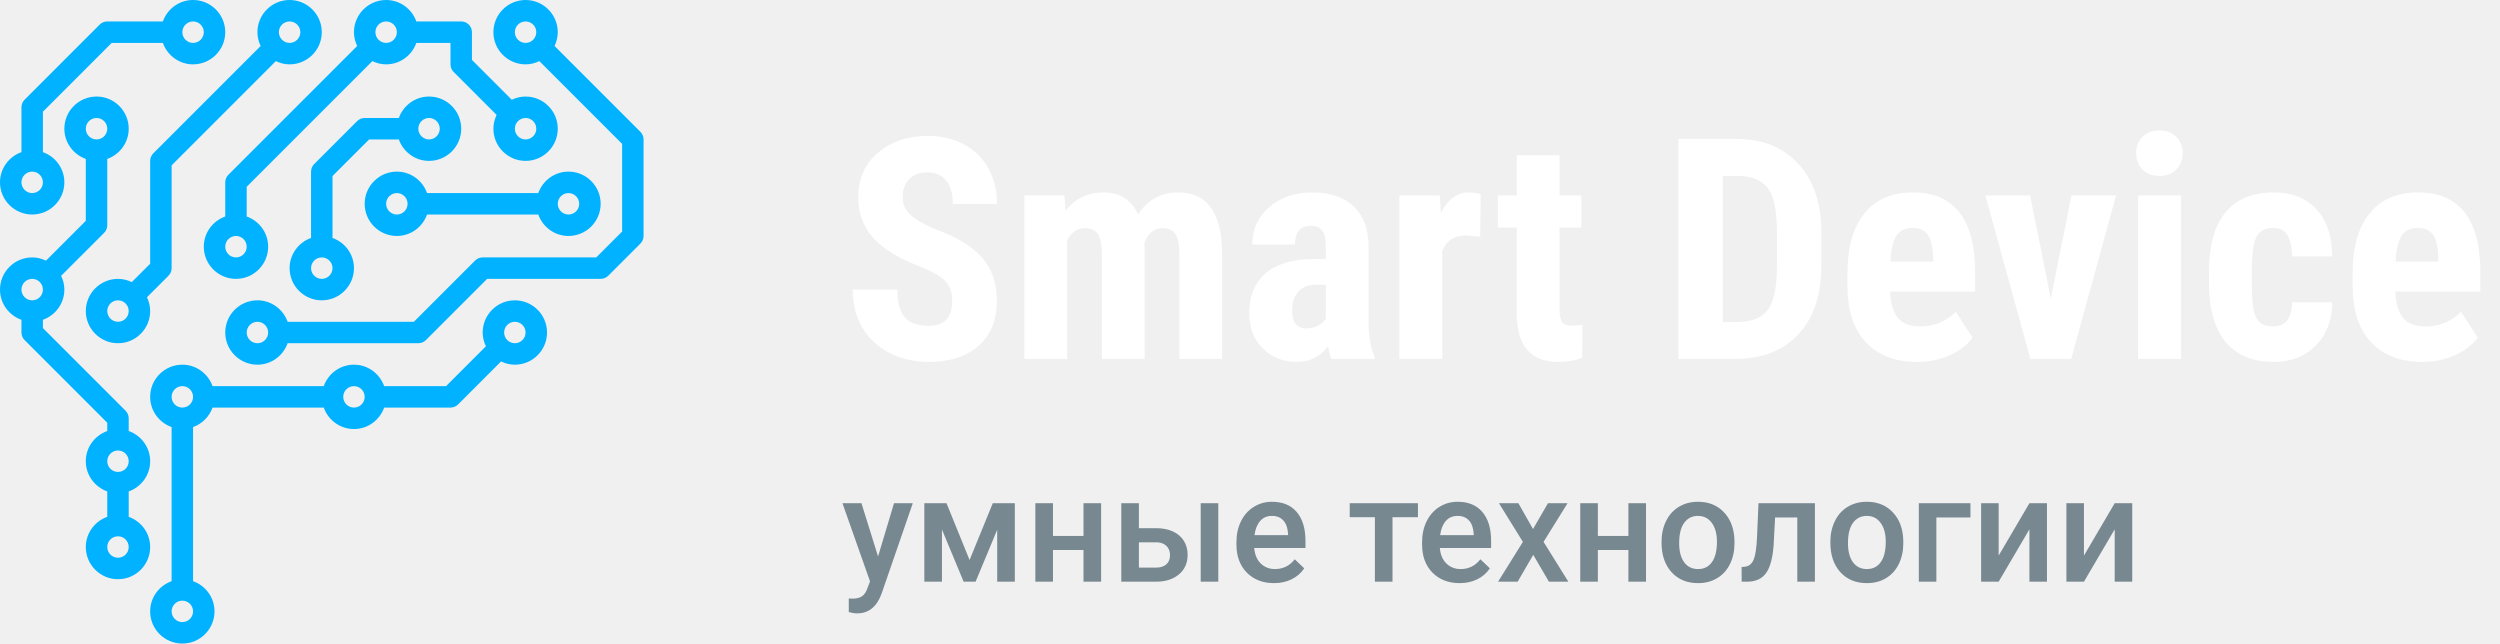
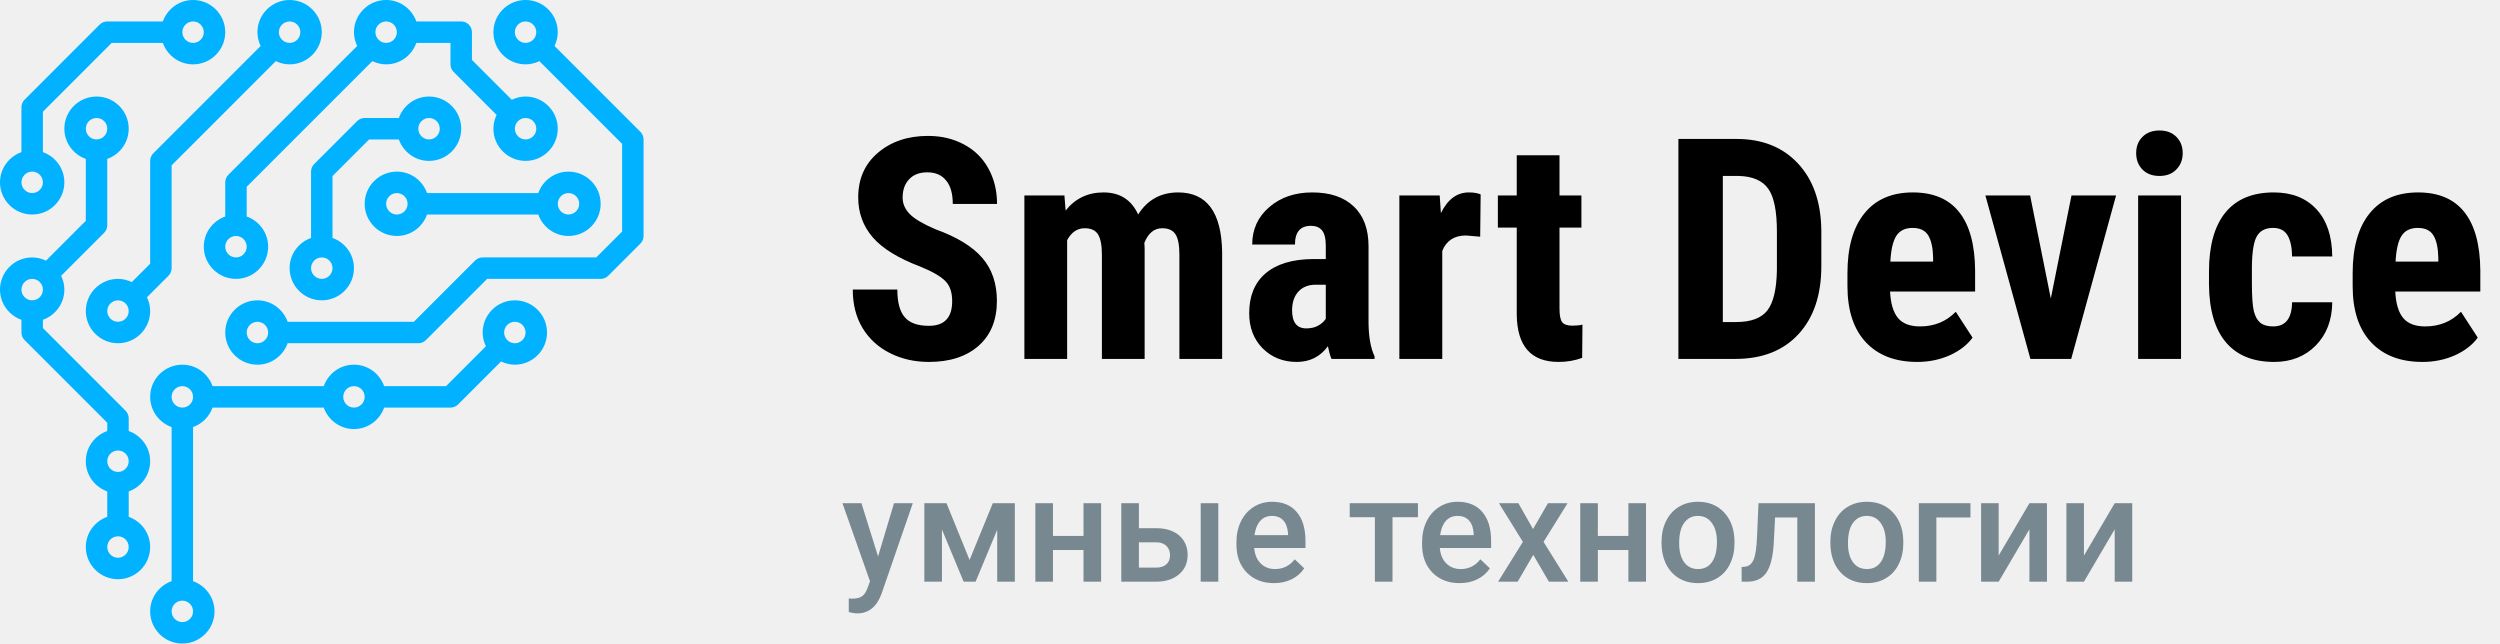
<svg xmlns="http://www.w3.org/2000/svg" width="202" height="52" viewBox="0 0 202 52" fill="none">
-   <path d="M76.936 24.337C76.936 23.613 76.748 23.067 76.374 22.701C76.008 22.327 75.336 21.94 74.36 21.541C72.578 20.866 71.296 20.077 70.515 19.173C69.733 18.262 69.343 17.188 69.343 15.951C69.343 14.453 69.872 13.253 70.93 12.35C71.996 11.438 73.347 10.982 74.982 10.982C76.073 10.982 77.045 11.214 77.9 11.678C78.754 12.134 79.409 12.781 79.865 13.619C80.329 14.457 80.561 15.409 80.561 16.476H76.984C76.984 15.646 76.805 15.015 76.447 14.584C76.097 14.144 75.589 13.924 74.921 13.924C74.295 13.924 73.806 14.111 73.457 14.486C73.107 14.852 72.932 15.348 72.932 15.975C72.932 16.463 73.127 16.907 73.518 17.306C73.908 17.696 74.6 18.103 75.593 18.526C77.326 19.153 78.584 19.922 79.365 20.834C80.154 21.745 80.549 22.905 80.549 24.312C80.549 25.859 80.056 27.067 79.072 27.938C78.087 28.809 76.748 29.244 75.056 29.244C73.908 29.244 72.862 29.008 71.918 28.536C70.974 28.064 70.234 27.389 69.697 26.51C69.168 25.631 68.903 24.593 68.903 23.397H72.504C72.504 24.422 72.704 25.167 73.103 25.631C73.501 26.095 74.152 26.327 75.056 26.327C76.309 26.327 76.936 25.663 76.936 24.337ZM86.005 15.792L86.103 17.013C86.876 16.036 87.897 15.548 89.167 15.548C90.485 15.548 91.417 16.142 91.962 17.33C92.719 16.142 93.797 15.548 95.197 15.548C97.508 15.548 98.692 17.147 98.749 20.345V29H95.295V20.565C95.295 19.8 95.189 19.255 94.978 18.929C94.766 18.604 94.408 18.441 93.903 18.441C93.26 18.441 92.78 18.836 92.463 19.625L92.487 20.04V29H89.033V20.589C89.033 19.832 88.931 19.287 88.728 18.954C88.524 18.612 88.162 18.441 87.641 18.441C87.047 18.441 86.575 18.762 86.225 19.405V29H82.77V15.792H86.005ZM107.587 29C107.49 28.797 107.392 28.455 107.294 27.975C106.676 28.821 105.838 29.244 104.78 29.244C103.673 29.244 102.753 28.878 102.021 28.145C101.297 27.413 100.935 26.465 100.935 25.301C100.935 23.918 101.374 22.848 102.253 22.091C103.14 21.334 104.414 20.947 106.074 20.931H107.124V19.869C107.124 19.275 107.022 18.856 106.818 18.612C106.615 18.368 106.318 18.246 105.927 18.246C105.065 18.246 104.633 18.75 104.633 19.759H101.179C101.179 18.539 101.634 17.534 102.546 16.744C103.465 15.947 104.625 15.548 106.025 15.548C107.473 15.548 108.592 15.926 109.382 16.683C110.179 17.432 110.578 18.506 110.578 19.906V26.119C110.594 27.259 110.757 28.15 111.066 28.793V29H107.587ZM105.549 26.534C105.931 26.534 106.257 26.457 106.525 26.302C106.794 26.148 106.993 25.965 107.124 25.753V23.006H106.293C105.708 23.006 105.244 23.194 104.902 23.568C104.568 23.942 104.401 24.443 104.401 25.069C104.401 26.046 104.784 26.534 105.549 26.534ZM119.599 19.125L118.452 19.027C117.508 19.027 116.869 19.442 116.535 20.272V29H113.068V15.792H116.328L116.425 17.22C116.971 16.105 117.723 15.548 118.684 15.548C119.074 15.548 119.392 15.601 119.636 15.707L119.599 19.125ZM126.008 12.545V15.792H127.778V18.392H126.008V24.947C126.008 25.468 126.077 25.826 126.215 26.021C126.362 26.217 126.639 26.314 127.045 26.314C127.379 26.314 127.652 26.286 127.863 26.229L127.839 28.915C127.253 29.134 126.618 29.244 125.935 29.244C123.705 29.244 122.578 27.966 122.553 25.411V18.392H121.027V15.792H122.553V12.545H126.008ZM135.615 29V11.227H140.314C142.39 11.227 144.042 11.886 145.271 13.204C146.507 14.523 147.138 16.329 147.163 18.624V21.505C147.163 23.84 146.544 25.676 145.307 27.01C144.078 28.337 142.382 29 140.217 29H135.615ZM139.204 14.217V26.021H140.278C141.474 26.021 142.316 25.708 142.805 25.081C143.293 24.447 143.549 23.356 143.574 21.81V18.722C143.574 17.061 143.342 15.906 142.878 15.255C142.414 14.596 141.625 14.25 140.51 14.217H139.204ZM154.914 29.244C153.14 29.244 151.757 28.715 150.764 27.657C149.771 26.599 149.274 25.086 149.274 23.116V22.066C149.274 19.983 149.73 18.376 150.642 17.245C151.553 16.113 152.859 15.548 154.56 15.548C156.22 15.548 157.469 16.081 158.308 17.147C159.146 18.205 159.573 19.776 159.589 21.859V23.556H152.717C152.766 24.532 152.981 25.248 153.364 25.704C153.746 26.152 154.336 26.375 155.134 26.375C156.289 26.375 157.254 25.981 158.027 25.191L159.382 27.279C158.959 27.865 158.344 28.341 157.539 28.707C156.733 29.065 155.858 29.244 154.914 29.244ZM152.741 21.139H156.196V20.821C156.18 20.032 156.049 19.434 155.805 19.027C155.561 18.62 155.138 18.416 154.536 18.416C153.933 18.416 153.494 18.632 153.217 19.064C152.949 19.495 152.79 20.186 152.741 21.139ZM165.705 24.117L167.377 15.792H170.979L167.353 29H164.057L160.419 15.792H164.033L165.705 24.117ZM176.228 29H172.761V15.792H176.228V29ZM172.602 12.374C172.602 11.837 172.773 11.398 173.115 11.056C173.457 10.714 173.912 10.543 174.482 10.543C175.052 10.543 175.507 10.714 175.849 11.056C176.191 11.398 176.362 11.837 176.362 12.374C176.362 12.903 176.191 13.342 175.849 13.692C175.515 14.042 175.06 14.217 174.482 14.217C173.904 14.217 173.444 14.042 173.103 13.692C172.769 13.342 172.602 12.903 172.602 12.374ZM183.674 26.375C184.675 26.375 185.183 25.724 185.2 24.422H188.447C188.431 25.863 187.987 27.026 187.116 27.914C186.245 28.801 185.122 29.244 183.747 29.244C182.046 29.244 180.748 28.715 179.853 27.657C178.958 26.599 178.502 25.041 178.486 22.982V21.932C178.486 19.857 178.925 18.274 179.804 17.184C180.691 16.093 181.997 15.548 183.723 15.548C185.179 15.548 186.327 15.999 187.165 16.903C188.003 17.798 188.431 19.072 188.447 20.724H185.2C185.192 19.983 185.069 19.413 184.833 19.015C184.597 18.616 184.207 18.416 183.662 18.416C183.059 18.416 182.628 18.632 182.368 19.064C182.107 19.487 181.969 20.313 181.953 21.541V22.884C181.953 23.959 182.006 24.711 182.111 25.143C182.217 25.566 182.392 25.879 182.636 26.082C182.88 26.278 183.226 26.375 183.674 26.375ZM195.734 29.244C193.96 29.244 192.577 28.715 191.584 27.657C190.591 26.599 190.095 25.086 190.095 23.116V22.066C190.095 19.983 190.55 18.376 191.462 17.245C192.373 16.113 193.68 15.548 195.38 15.548C197.041 15.548 198.29 16.081 199.128 17.147C199.966 18.205 200.393 19.776 200.41 21.859V23.556H193.537C193.586 24.532 193.802 25.248 194.184 25.704C194.567 26.152 195.157 26.375 195.954 26.375C197.11 26.375 198.074 25.981 198.847 25.191L200.202 27.279C199.779 27.865 199.165 28.341 198.359 28.707C197.553 29.065 196.678 29.244 195.734 29.244ZM193.562 21.139H197.016V20.821C197 20.032 196.87 19.434 196.625 19.027C196.381 18.62 195.958 18.416 195.356 18.416C194.754 18.416 194.314 18.632 194.038 19.064C193.769 19.495 193.61 20.186 193.562 21.139Z" fill="white" />
+   <path d="M76.936 24.337C76.936 23.613 76.748 23.067 76.374 22.701C76.008 22.327 75.336 21.94 74.36 21.541C72.578 20.866 71.296 20.077 70.515 19.173C69.733 18.262 69.343 17.188 69.343 15.951C69.343 14.453 69.872 13.253 70.93 12.35C71.996 11.438 73.347 10.982 74.982 10.982C76.073 10.982 77.045 11.214 77.9 11.678C78.754 12.134 79.409 12.781 79.865 13.619C80.329 14.457 80.561 15.409 80.561 16.476H76.984C76.984 15.646 76.805 15.015 76.447 14.584C76.097 14.144 75.589 13.924 74.921 13.924C74.295 13.924 73.806 14.111 73.457 14.486C73.107 14.852 72.932 15.348 72.932 15.975C72.932 16.463 73.127 16.907 73.518 17.306C73.908 17.696 74.6 18.103 75.593 18.526C77.326 19.153 78.584 19.922 79.365 20.834C80.154 21.745 80.549 22.905 80.549 24.312C80.549 25.859 80.056 27.067 79.072 27.938C78.087 28.809 76.748 29.244 75.056 29.244C73.908 29.244 72.862 29.008 71.918 28.536C70.974 28.064 70.234 27.389 69.697 26.51C69.168 25.631 68.903 24.593 68.903 23.397H72.504C72.504 24.422 72.704 25.167 73.103 25.631C73.501 26.095 74.152 26.327 75.056 26.327C76.309 26.327 76.936 25.663 76.936 24.337ZM86.005 15.792L86.103 17.013C86.876 16.036 87.897 15.548 89.167 15.548C90.485 15.548 91.417 16.142 91.962 17.33C92.719 16.142 93.797 15.548 95.197 15.548C97.508 15.548 98.692 17.147 98.749 20.345V29H95.295V20.565C95.295 19.8 95.189 19.255 94.978 18.929C94.766 18.604 94.408 18.441 93.903 18.441C93.26 18.441 92.78 18.836 92.463 19.625L92.487 20.04V29H89.033V20.589C89.033 19.832 88.931 19.287 88.728 18.954C88.524 18.612 88.162 18.441 87.641 18.441C87.047 18.441 86.575 18.762 86.225 19.405V29H82.77V15.792H86.005ZM107.587 29C107.49 28.797 107.392 28.455 107.294 27.975C106.676 28.821 105.838 29.244 104.78 29.244C103.673 29.244 102.753 28.878 102.021 28.145C101.297 27.413 100.935 26.465 100.935 25.301C100.935 23.918 101.374 22.848 102.253 22.091C103.14 21.334 104.414 20.947 106.074 20.931H107.124V19.869C107.124 19.275 107.022 18.856 106.818 18.612C106.615 18.368 106.318 18.246 105.927 18.246C105.065 18.246 104.633 18.75 104.633 19.759H101.179C101.179 18.539 101.634 17.534 102.546 16.744C103.465 15.947 104.625 15.548 106.025 15.548C107.473 15.548 108.592 15.926 109.382 16.683C110.179 17.432 110.578 18.506 110.578 19.906V26.119C110.594 27.259 110.757 28.15 111.066 28.793V29H107.587ZM105.549 26.534C105.931 26.534 106.257 26.457 106.525 26.302C106.794 26.148 106.993 25.965 107.124 25.753V23.006H106.293C105.708 23.006 105.244 23.194 104.902 23.568C104.568 23.942 104.401 24.443 104.401 25.069C104.401 26.046 104.784 26.534 105.549 26.534ZM119.599 19.125L118.452 19.027C117.508 19.027 116.869 19.442 116.535 20.272V29H113.068V15.792H116.328L116.425 17.22C116.971 16.105 117.723 15.548 118.684 15.548C119.074 15.548 119.392 15.601 119.636 15.707L119.599 19.125ZM126.008 12.545V15.792H127.778V18.392H126.008V24.947C126.008 25.468 126.077 25.826 126.215 26.021C126.362 26.217 126.639 26.314 127.045 26.314C127.379 26.314 127.652 26.286 127.863 26.229L127.839 28.915C127.253 29.134 126.618 29.244 125.935 29.244C123.705 29.244 122.578 27.966 122.553 25.411V18.392H121.027V15.792H122.553V12.545H126.008ZM135.615 29V11.227H140.314C142.39 11.227 144.042 11.886 145.271 13.204C146.507 14.523 147.138 16.329 147.163 18.624V21.505C147.163 23.84 146.544 25.676 145.307 27.01C144.078 28.337 142.382 29 140.217 29H135.615ZM139.204 14.217V26.021H140.278C141.474 26.021 142.316 25.708 142.805 25.081C143.293 24.447 143.549 23.356 143.574 21.81V18.722C143.574 17.061 143.342 15.906 142.878 15.255C142.414 14.596 141.625 14.25 140.51 14.217H139.204ZM154.914 29.244C153.14 29.244 151.757 28.715 150.764 27.657C149.771 26.599 149.274 25.086 149.274 23.116V22.066C149.274 19.983 149.73 18.376 150.642 17.245C151.553 16.113 152.859 15.548 154.56 15.548C156.22 15.548 157.469 16.081 158.308 17.147C159.146 18.205 159.573 19.776 159.589 21.859V23.556H152.717C152.766 24.532 152.981 25.248 153.364 25.704C153.746 26.152 154.336 26.375 155.134 26.375C156.289 26.375 157.254 25.981 158.027 25.191L159.382 27.279C158.959 27.865 158.344 28.341 157.539 28.707C156.733 29.065 155.858 29.244 154.914 29.244ZM152.741 21.139H156.196V20.821C156.18 20.032 156.049 19.434 155.805 19.027C155.561 18.62 155.138 18.416 154.536 18.416C153.933 18.416 153.494 18.632 153.217 19.064C152.949 19.495 152.79 20.186 152.741 21.139ZM165.705 24.117L167.377 15.792H170.979L167.353 29H164.057L160.419 15.792H164.033L165.705 24.117ZM176.228 29H172.761V15.792H176.228V29ZM172.602 12.374C172.602 11.837 172.773 11.398 173.115 11.056C173.457 10.714 173.912 10.543 174.482 10.543C175.052 10.543 175.507 10.714 175.849 11.056C176.191 11.398 176.362 11.837 176.362 12.374C176.362 12.903 176.191 13.342 175.849 13.692C175.515 14.042 175.06 14.217 174.482 14.217C173.904 14.217 173.444 14.042 173.103 13.692C172.769 13.342 172.602 12.903 172.602 12.374ZM183.674 26.375C184.675 26.375 185.183 25.724 185.2 24.422H188.447C188.431 25.863 187.987 27.026 187.116 27.914C186.245 28.801 185.122 29.244 183.747 29.244C182.046 29.244 180.748 28.715 179.853 27.657C178.958 26.599 178.502 25.041 178.486 22.982V21.932C178.486 19.857 178.925 18.274 179.804 17.184C180.691 16.093 181.997 15.548 183.723 15.548C185.179 15.548 186.327 15.999 187.165 16.903C188.003 17.798 188.431 19.072 188.447 20.724H185.2C185.192 19.983 185.069 19.413 184.833 19.015C184.597 18.616 184.207 18.416 183.662 18.416C183.059 18.416 182.628 18.632 182.368 19.064C182.107 19.487 181.969 20.313 181.953 21.541V22.884C181.953 23.959 182.006 24.711 182.111 25.143C182.217 25.566 182.392 25.879 182.636 26.082C182.88 26.278 183.226 26.375 183.674 26.375ZM195.734 29.244C193.96 29.244 192.577 28.715 191.584 27.657C190.591 26.599 190.095 25.086 190.095 23.116V22.066C190.095 19.983 190.55 18.376 191.462 17.245C192.373 16.113 193.68 15.548 195.38 15.548C197.041 15.548 198.29 16.081 199.128 17.147C199.966 18.205 200.393 19.776 200.41 21.859V23.556H193.537C193.586 24.532 193.802 25.248 194.184 25.704C194.567 26.152 195.157 26.375 195.954 26.375C197.11 26.375 198.074 25.981 198.847 25.191L200.202 27.279C199.779 27.865 199.165 28.341 198.359 28.707C197.553 29.065 196.678 29.244 195.734 29.244ZM193.562 21.139H197.016V20.821C197 20.032 196.87 19.434 196.625 19.027C196.381 18.62 195.958 18.416 195.356 18.416C194.754 18.416 194.314 18.632 194.038 19.064C193.769 19.495 193.61 20.186 193.562 21.139Z" fill="currentColor" />
  <path d="M70.947 44.961L72.236 40.66H73.754L71.234 47.961C70.848 49.027 70.191 49.56 69.266 49.56C69.059 49.56 68.83 49.525 68.58 49.455V48.353L68.85 48.371C69.209 48.371 69.478 48.305 69.658 48.172C69.842 48.043 69.986 47.824 70.092 47.516L70.297 46.971L68.07 40.66H69.606L70.947 44.961ZM78.342 45.248L80.217 40.66H81.998V47H80.574V42.805L78.828 47H77.861L76.109 42.781V47H74.686V40.66H76.478L78.342 45.248ZM88.971 47H87.547V44.44H85.08V47H83.656V40.66H85.08V43.303H87.547V40.66H88.971V47ZM92.023 42.676H93.418C93.938 42.676 94.391 42.766 94.777 42.945C95.164 43.125 95.457 43.377 95.656 43.701C95.859 44.025 95.961 44.402 95.961 44.832C95.961 45.484 95.731 46.008 95.269 46.402C94.809 46.797 94.195 46.996 93.43 47H90.6V40.66H92.023V42.676ZM98.439 47H97.016V40.66H98.439V47ZM92.023 43.818V45.863H93.412C93.76 45.863 94.033 45.777 94.232 45.605C94.436 45.43 94.537 45.182 94.537 44.861C94.537 44.541 94.438 44.289 94.238 44.105C94.043 43.918 93.777 43.822 93.441 43.818H92.023ZM102.939 47.117C102.037 47.117 101.305 46.834 100.742 46.268C100.184 45.697 99.904 44.94 99.904 43.994V43.818C99.904 43.185 100.025 42.621 100.268 42.125C100.514 41.625 100.857 41.236 101.299 40.959C101.74 40.682 102.232 40.543 102.775 40.543C103.639 40.543 104.305 40.818 104.773 41.369C105.246 41.92 105.482 42.699 105.482 43.707V44.281H101.34C101.383 44.805 101.557 45.219 101.861 45.523C102.17 45.828 102.557 45.98 103.021 45.98C103.674 45.98 104.205 45.717 104.615 45.19L105.383 45.922C105.129 46.301 104.789 46.596 104.363 46.807C103.941 47.014 103.467 47.117 102.939 47.117ZM102.77 41.685C102.379 41.685 102.062 41.822 101.82 42.096C101.582 42.369 101.43 42.75 101.363 43.238H104.076V43.133C104.045 42.656 103.918 42.297 103.695 42.055C103.473 41.809 103.164 41.685 102.77 41.685ZM114.57 41.791H112.514V47H111.09V41.791H109.057V40.66H114.57V41.791ZM117.939 47.117C117.037 47.117 116.305 46.834 115.742 46.268C115.184 45.697 114.904 44.94 114.904 43.994V43.818C114.904 43.185 115.025 42.621 115.268 42.125C115.514 41.625 115.857 41.236 116.299 40.959C116.74 40.682 117.232 40.543 117.775 40.543C118.639 40.543 119.305 40.818 119.773 41.369C120.246 41.92 120.482 42.699 120.482 43.707V44.281H116.34C116.383 44.805 116.557 45.219 116.861 45.523C117.17 45.828 117.557 45.98 118.021 45.98C118.674 45.98 119.205 45.717 119.615 45.19L120.383 45.922C120.129 46.301 119.789 46.596 119.363 46.807C118.941 47.014 118.467 47.117 117.939 47.117ZM117.77 41.685C117.379 41.685 117.062 41.822 116.82 42.096C116.582 42.369 116.43 42.75 116.363 43.238H119.076V43.133C119.045 42.656 118.918 42.297 118.695 42.055C118.473 41.809 118.164 41.685 117.77 41.685ZM123.869 42.746L125.076 40.66H126.658L124.719 43.783L126.723 47H125.152L123.887 44.832L122.627 47H121.045L123.049 43.783L121.115 40.66H122.686L123.869 42.746ZM132.998 47H131.574V44.44H129.107V47H127.684V40.66H129.107V43.303H131.574V40.66H132.998V47ZM134.252 43.772C134.252 43.15 134.375 42.592 134.621 42.096C134.867 41.596 135.213 41.213 135.658 40.947C136.104 40.678 136.615 40.543 137.193 40.543C138.049 40.543 138.742 40.818 139.273 41.369C139.809 41.92 140.098 42.65 140.141 43.56L140.146 43.895C140.146 44.52 140.025 45.078 139.783 45.57C139.545 46.062 139.201 46.443 138.752 46.713C138.307 46.982 137.791 47.117 137.205 47.117C136.311 47.117 135.594 46.82 135.055 46.227C134.52 45.629 134.252 44.834 134.252 43.842V43.772ZM135.676 43.895C135.676 44.547 135.811 45.059 136.08 45.43C136.35 45.797 136.725 45.98 137.205 45.98C137.686 45.98 138.059 45.793 138.324 45.418C138.594 45.043 138.729 44.494 138.729 43.772C138.729 43.131 138.59 42.623 138.312 42.248C138.039 41.873 137.666 41.685 137.193 41.685C136.729 41.685 136.359 41.871 136.086 42.242C135.812 42.609 135.676 43.16 135.676 43.895ZM146.645 40.66V47H145.221V41.809H143.428L143.311 44.018C143.236 45.08 143.031 45.844 142.695 46.309C142.363 46.77 141.854 47 141.166 47H140.727L140.721 45.816L141.014 45.787C141.326 45.744 141.553 45.555 141.693 45.219C141.838 44.879 141.93 44.262 141.969 43.367L142.086 40.66H146.645ZM147.893 43.772C147.893 43.15 148.016 42.592 148.262 42.096C148.508 41.596 148.854 41.213 149.299 40.947C149.744 40.678 150.256 40.543 150.834 40.543C151.689 40.543 152.383 40.818 152.914 41.369C153.449 41.92 153.738 42.65 153.781 43.56L153.787 43.895C153.787 44.52 153.666 45.078 153.424 45.57C153.186 46.062 152.842 46.443 152.393 46.713C151.947 46.982 151.432 47.117 150.846 47.117C149.951 47.117 149.234 46.82 148.695 46.227C148.16 45.629 147.893 44.834 147.893 43.842V43.772ZM149.316 43.895C149.316 44.547 149.451 45.059 149.721 45.43C149.99 45.797 150.365 45.98 150.846 45.98C151.326 45.98 151.699 45.793 151.965 45.418C152.234 45.043 152.369 44.494 152.369 43.772C152.369 43.131 152.23 42.623 151.953 42.248C151.68 41.873 151.307 41.685 150.834 41.685C150.369 41.685 150 41.871 149.727 42.242C149.453 42.609 149.316 43.16 149.316 43.895ZM159.213 41.809H156.459V47H155.041V40.66H159.213V41.809ZM163.977 40.66H165.395V47H163.977V42.77L161.492 47H160.074V40.66H161.492V44.891L163.977 40.66ZM170.867 40.66H172.285V47H170.867V42.77L168.383 47H166.965V40.66H168.383V44.891L170.867 40.66Z" fill="#788891" />
  <path d="M32.067 13.867C33.195 13.867 34.148 14.594 34.507 15.6H43.493C43.852 14.594 44.805 13.867 45.933 13.867C47.367 13.867 48.533 15.033 48.533 16.466C48.533 17.9 47.367 19.066 45.933 19.066C44.805 19.066 43.852 18.339 43.493 17.333H34.506C34.148 18.339 33.194 19.066 32.066 19.066C30.632 19.066 29.466 17.9 29.466 16.466C29.466 15.033 30.633 13.867 32.067 13.867ZM45.933 17.333C46.411 17.333 46.8 16.945 46.8 16.466C46.8 15.988 46.411 15.6 45.933 15.6C45.456 15.6 45.067 15.988 45.067 16.466C45.067 16.945 45.456 17.333 45.933 17.333ZM32.067 17.333C32.544 17.333 32.933 16.945 32.933 16.466C32.933 15.988 32.544 15.6 32.067 15.6C31.589 15.6 31.2 15.988 31.2 16.466C31.2 16.945 31.589 17.333 32.067 17.333Z" fill="#00B2FF" />
  <path d="M25.133 19.226V13.867C25.133 13.636 25.224 13.416 25.387 13.254L28.854 9.787C29.016 9.624 29.237 9.533 29.467 9.533H32.226C32.585 8.527 33.538 7.8 34.667 7.8C36.1 7.8 37.267 8.966 37.267 10.4C37.267 11.833 36.1 13 34.667 13C33.538 13 32.585 12.273 32.226 11.267H29.825L26.867 14.225V19.226C27.873 19.585 28.6 20.538 28.6 21.666C28.6 23.1 27.433 24.266 26 24.266C24.567 24.266 23.4 23.1 23.4 21.666C23.4 20.538 24.127 19.585 25.133 19.226ZM34.667 11.267C35.144 11.267 35.533 10.878 35.533 10.4C35.533 9.921 35.144 9.533 34.667 9.533C34.189 9.533 33.8 9.921 33.8 10.4C33.8 10.878 34.189 11.267 34.667 11.267ZM26 22.533C26.477 22.533 26.867 22.145 26.867 21.666C26.867 21.188 26.477 20.8 26 20.8C25.522 20.8 25.133 21.188 25.133 21.666C25.133 22.145 25.522 22.533 26 22.533Z" fill="#00B2FF" />
  <path d="M9.533 22.533C9.934 22.533 10.308 22.631 10.647 22.794L12.133 21.308V13C12.133 12.769 12.224 12.549 12.387 12.387L21.061 3.714C20.898 3.375 20.8 3 20.8 2.6C20.8 1.167 21.966 0 23.4 0C24.834 0 26 1.167 26 2.6C26 4.033 24.834 5.2 23.4 5.2C23 5.2 22.625 5.102 22.286 4.939L13.867 13.359V21.666C13.867 21.897 13.776 22.117 13.613 22.279L11.873 24.019C12.035 24.358 12.133 24.733 12.133 25.133C12.133 26.566 10.967 27.733 9.533 27.733C8.1 27.733 6.933 26.566 6.933 25.133C6.933 23.7 8.1 22.533 9.533 22.533ZM23.4 3.467C23.878 3.467 24.267 3.078 24.267 2.6C24.267 2.122 23.878 1.733 23.4 1.733C22.922 1.733 22.533 2.122 22.533 2.6C22.533 3.078 22.922 3.467 23.4 3.467ZM9.533 26C10.011 26 10.4 25.611 10.4 25.133C10.4 24.654 10.011 24.266 9.533 24.266C9.056 24.266 8.667 24.654 8.667 25.133C8.667 25.611 9.056 26 9.533 26Z" fill="#00B2FF" />
  <path d="M1.733 12.293V8.667C1.733 8.436 1.824 8.216 1.987 8.054L8.054 1.987C8.216 1.824 8.437 1.733 8.667 1.733H13.159C13.518 0.727 14.472 0 15.6 0C17.033 0 18.2 1.167 18.2 2.6C18.2 4.033 17.033 5.2 15.6 5.2C14.472 5.2 13.518 4.473 13.159 3.467H9.025L3.467 9.025V12.293C4.473 12.651 5.2 13.605 5.2 14.733C5.2 16.166 4.033 17.333 2.6 17.333C1.166 17.333 -4.95911e-05 16.166 -4.95911e-05 14.733C-4.95911e-05 13.605 0.727 12.651 1.733 12.293ZM15.6 3.467C16.078 3.467 16.467 3.078 16.467 2.6C16.467 2.122 16.078 1.733 15.6 1.733C15.122 1.733 14.733 2.122 14.733 2.6C14.733 3.078 15.122 3.467 15.6 3.467ZM2.6 15.6C3.077 15.6 3.467 15.211 3.467 14.733C3.467 14.255 3.077 13.866 2.6 13.866C2.122 13.866 1.733 14.255 1.733 14.733C1.733 15.211 2.122 15.6 2.6 15.6Z" fill="#00B2FF" />
  <path d="M13.866 46.959V34.507C12.86 34.148 12.133 33.194 12.133 32.066C12.133 30.633 13.3 29.466 14.733 29.466C15.862 29.466 16.815 30.193 17.174 31.2H26.159C26.518 30.193 27.472 29.466 28.6 29.466C29.728 29.466 30.682 30.193 31.041 31.2H36.041L39.261 27.98C39.098 27.641 39 27.267 39 26.866C39 25.433 40.166 24.266 41.6 24.266C43.033 24.266 44.2 25.433 44.2 26.866C44.2 28.3 43.033 29.466 41.6 29.466C41.2 29.466 40.825 29.368 40.486 29.205L37.013 32.679C36.851 32.842 36.63 32.933 36.4 32.933H31.041C30.682 33.939 29.728 34.666 28.6 34.666C27.472 34.666 26.518 33.939 26.159 32.933H17.173C16.911 33.667 16.333 34.245 15.599 34.507V46.959C16.605 47.318 17.332 48.272 17.332 49.4C17.332 50.834 16.166 52 14.732 52C13.299 52 12.132 50.834 12.132 49.4C12.132 48.272 12.86 47.318 13.866 46.959ZM41.6 27.733C42.078 27.733 42.467 27.345 42.467 26.866C42.467 26.388 42.078 26 41.6 26C41.122 26 40.733 26.388 40.733 26.866C40.733 27.345 41.122 27.733 41.6 27.733ZM28.6 32.933C29.078 32.933 29.467 32.544 29.467 32.066C29.467 31.588 29.078 31.2 28.6 31.2C28.122 31.2 27.733 31.588 27.733 32.066C27.733 32.544 28.122 32.933 28.6 32.933ZM14.733 50.266C15.211 50.266 15.6 49.877 15.6 49.399C15.6 48.921 15.211 48.532 14.733 48.532C14.256 48.532 13.867 48.921 13.867 49.399C13.867 49.877 14.256 50.266 14.733 50.266ZM14.733 32.933C15.211 32.933 15.6 32.544 15.6 32.066C15.6 31.588 15.211 31.2 14.733 31.2C14.256 31.2 13.867 31.588 13.867 32.066C13.867 32.544 14.256 32.933 14.733 32.933Z" fill="#00B2FF" />
  <path d="M18.2 17.492V14.733C18.2 14.503 18.291 14.282 18.454 14.12L28.861 3.714C28.698 3.375 28.6 3 28.6 2.6C28.6 1.167 29.767 0 31.2 0C32.328 0 33.282 0.727 33.641 1.733H37.267C37.745 1.733 38.133 2.121 38.133 2.6V4.841L41.353 8.061C41.692 7.898 42.066 7.8 42.467 7.8C43.9 7.8 45.067 8.966 45.067 10.4C45.067 11.833 43.9 13 42.467 13C41.033 13 39.867 11.833 39.867 10.4C39.867 9.999 39.965 9.625 40.127 9.286L36.654 5.813C36.491 5.651 36.4 5.43 36.4 5.2V3.467H33.641C33.282 4.473 32.328 5.2 31.2 5.2C30.8 5.2 30.425 5.102 30.086 4.939L19.933 15.092V17.492C20.939 17.851 21.667 18.805 21.667 19.933C21.667 21.366 20.5 22.533 19.067 22.533C17.633 22.533 16.467 21.366 16.467 19.933C16.467 18.805 17.194 17.851 18.2 17.492ZM42.467 11.267C42.944 11.267 43.333 10.878 43.333 10.4C43.333 9.921 42.944 9.533 42.467 9.533C41.989 9.533 41.6 9.921 41.6 10.4C41.6 10.878 41.989 11.267 42.467 11.267ZM31.2 3.467C31.677 3.467 32.067 3.078 32.067 2.6C32.067 2.122 31.677 1.733 31.2 1.733C30.723 1.733 30.333 2.122 30.333 2.6C30.333 3.078 30.723 3.467 31.2 3.467ZM19.067 20.8C19.544 20.8 19.933 20.411 19.933 19.933C19.933 19.455 19.544 19.066 19.067 19.066C18.589 19.066 18.2 19.455 18.2 19.933C18.2 20.411 18.589 20.8 19.067 20.8Z" fill="#00B2FF" />
  <path d="M20.8 24.266C21.928 24.266 22.882 24.993 23.241 26H33.441L38.387 21.054C38.549 20.891 38.77 20.8 39 20.8H48.175L50.267 18.708V11.625L43.58 4.939C43.242 5.102 42.867 5.2 42.467 5.2C41.033 5.2 39.867 4.033 39.867 2.6C39.867 1.167 41.033 0 42.467 0C43.9 0 45.067 1.167 45.067 2.6C45.067 3 44.969 3.375 44.806 3.714L51.746 10.654C51.909 10.816 52 11.036 52 11.267V19.066C52 19.297 51.909 19.517 51.746 19.679L49.146 22.279C48.984 22.442 48.763 22.533 48.533 22.533H39.359L34.413 27.479C34.251 27.642 34.03 27.733 33.8 27.733H23.241C22.882 28.739 21.928 29.466 20.8 29.466C19.366 29.466 18.2 28.3 18.2 26.866C18.2 25.433 19.366 24.266 20.8 24.266ZM42.467 1.733C41.989 1.733 41.6 2.122 41.6 2.6C41.6 3.078 41.989 3.467 42.467 3.467C42.944 3.467 43.333 3.078 43.333 2.6C43.333 2.122 42.944 1.733 42.467 1.733ZM20.8 27.733C21.277 27.733 21.667 27.345 21.667 26.866C21.667 26.388 21.277 26 20.8 26C20.323 26 19.933 26.388 19.933 26.866C19.933 27.345 20.323 27.733 20.8 27.733Z" fill="#00B2FF" />
  <path d="M2.6 20.8C3 20.8 3.375 20.898 3.714 21.061L6.933 17.841V12.84C5.927 12.482 5.2 11.528 5.2 10.4C5.2 8.966 6.367 7.8 7.8 7.8C9.233 7.8 10.4 8.966 10.4 10.4C10.4 11.528 9.673 12.482 8.667 12.84V18.2C8.667 18.43 8.576 18.65 8.413 18.812L4.939 22.286C5.102 22.625 5.2 22.999 5.2 23.4C5.2 24.528 4.473 25.481 3.467 25.84V26.508L10.146 33.187C10.309 33.349 10.4 33.569 10.4 33.8V34.826C11.406 35.184 12.133 36.138 12.133 37.266C12.133 38.395 11.406 39.348 10.4 39.707V41.76C11.406 42.118 12.133 43.072 12.133 44.2C12.133 45.634 10.967 46.8 9.533 46.8C8.1 46.8 6.933 45.634 6.933 44.2C6.933 43.072 7.66 42.118 8.667 41.76V39.707C7.66 39.348 6.933 38.395 6.933 37.266C6.933 36.138 7.66 35.184 8.667 34.826V34.158L1.987 27.479C1.824 27.317 1.733 27.097 1.733 26.866V25.84C0.727 25.481 -3.24249e-05 24.528 -3.24249e-05 23.4C-3.24249e-05 21.966 1.167 20.8 2.6 20.8ZM7.8 11.267C8.277 11.267 8.667 10.878 8.667 10.4C8.667 9.921 8.277 9.533 7.8 9.533C7.322 9.533 6.933 9.921 6.933 10.4C6.933 10.878 7.322 11.267 7.8 11.267ZM9.533 45.066C10.011 45.066 10.4 44.678 10.4 44.199C10.4 43.721 10.011 43.333 9.533 43.333C9.056 43.333 8.667 43.721 8.667 44.199C8.667 44.678 9.056 45.066 9.533 45.066ZM9.533 38.133C10.011 38.133 10.4 37.745 10.4 37.266C10.4 36.788 10.011 36.4 9.533 36.4C9.056 36.4 8.667 36.788 8.667 37.266C8.667 37.745 9.056 38.133 9.533 38.133ZM2.6 24.266C3.078 24.266 3.467 23.878 3.467 23.4C3.467 22.921 3.078 22.533 2.6 22.533C2.122 22.533 1.733 22.921 1.733 23.4C1.733 23.878 2.122 24.266 2.6 24.266Z" fill="#00B2FF" />
</svg>
